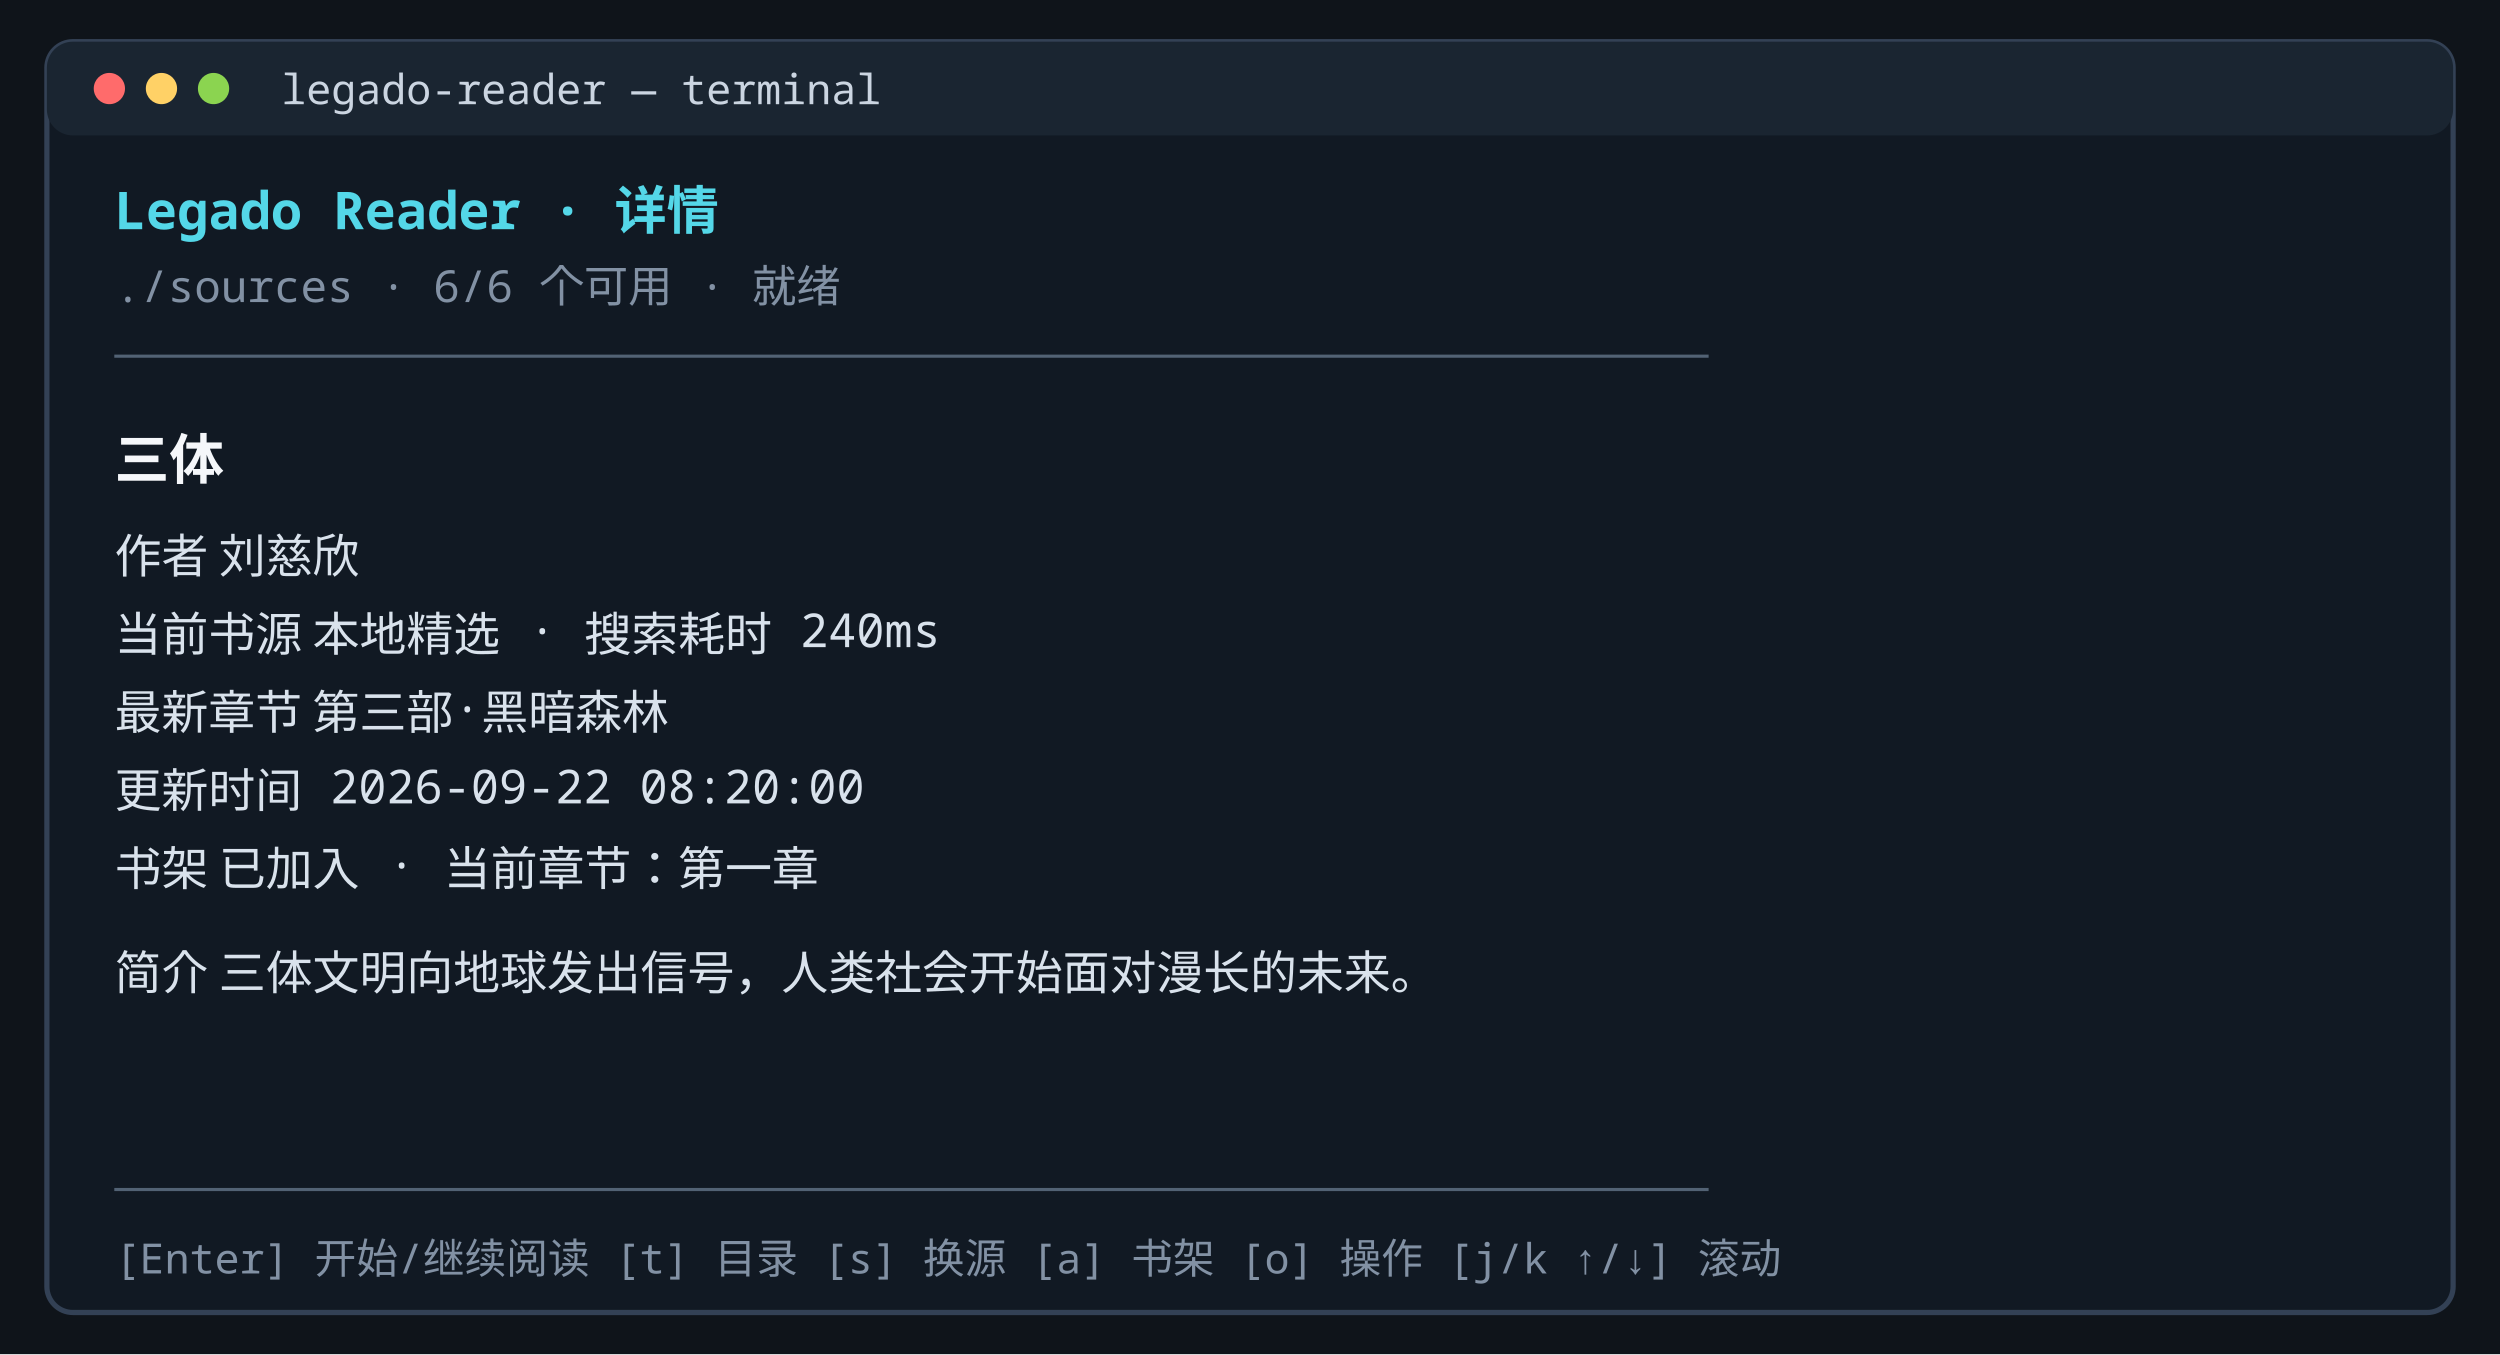
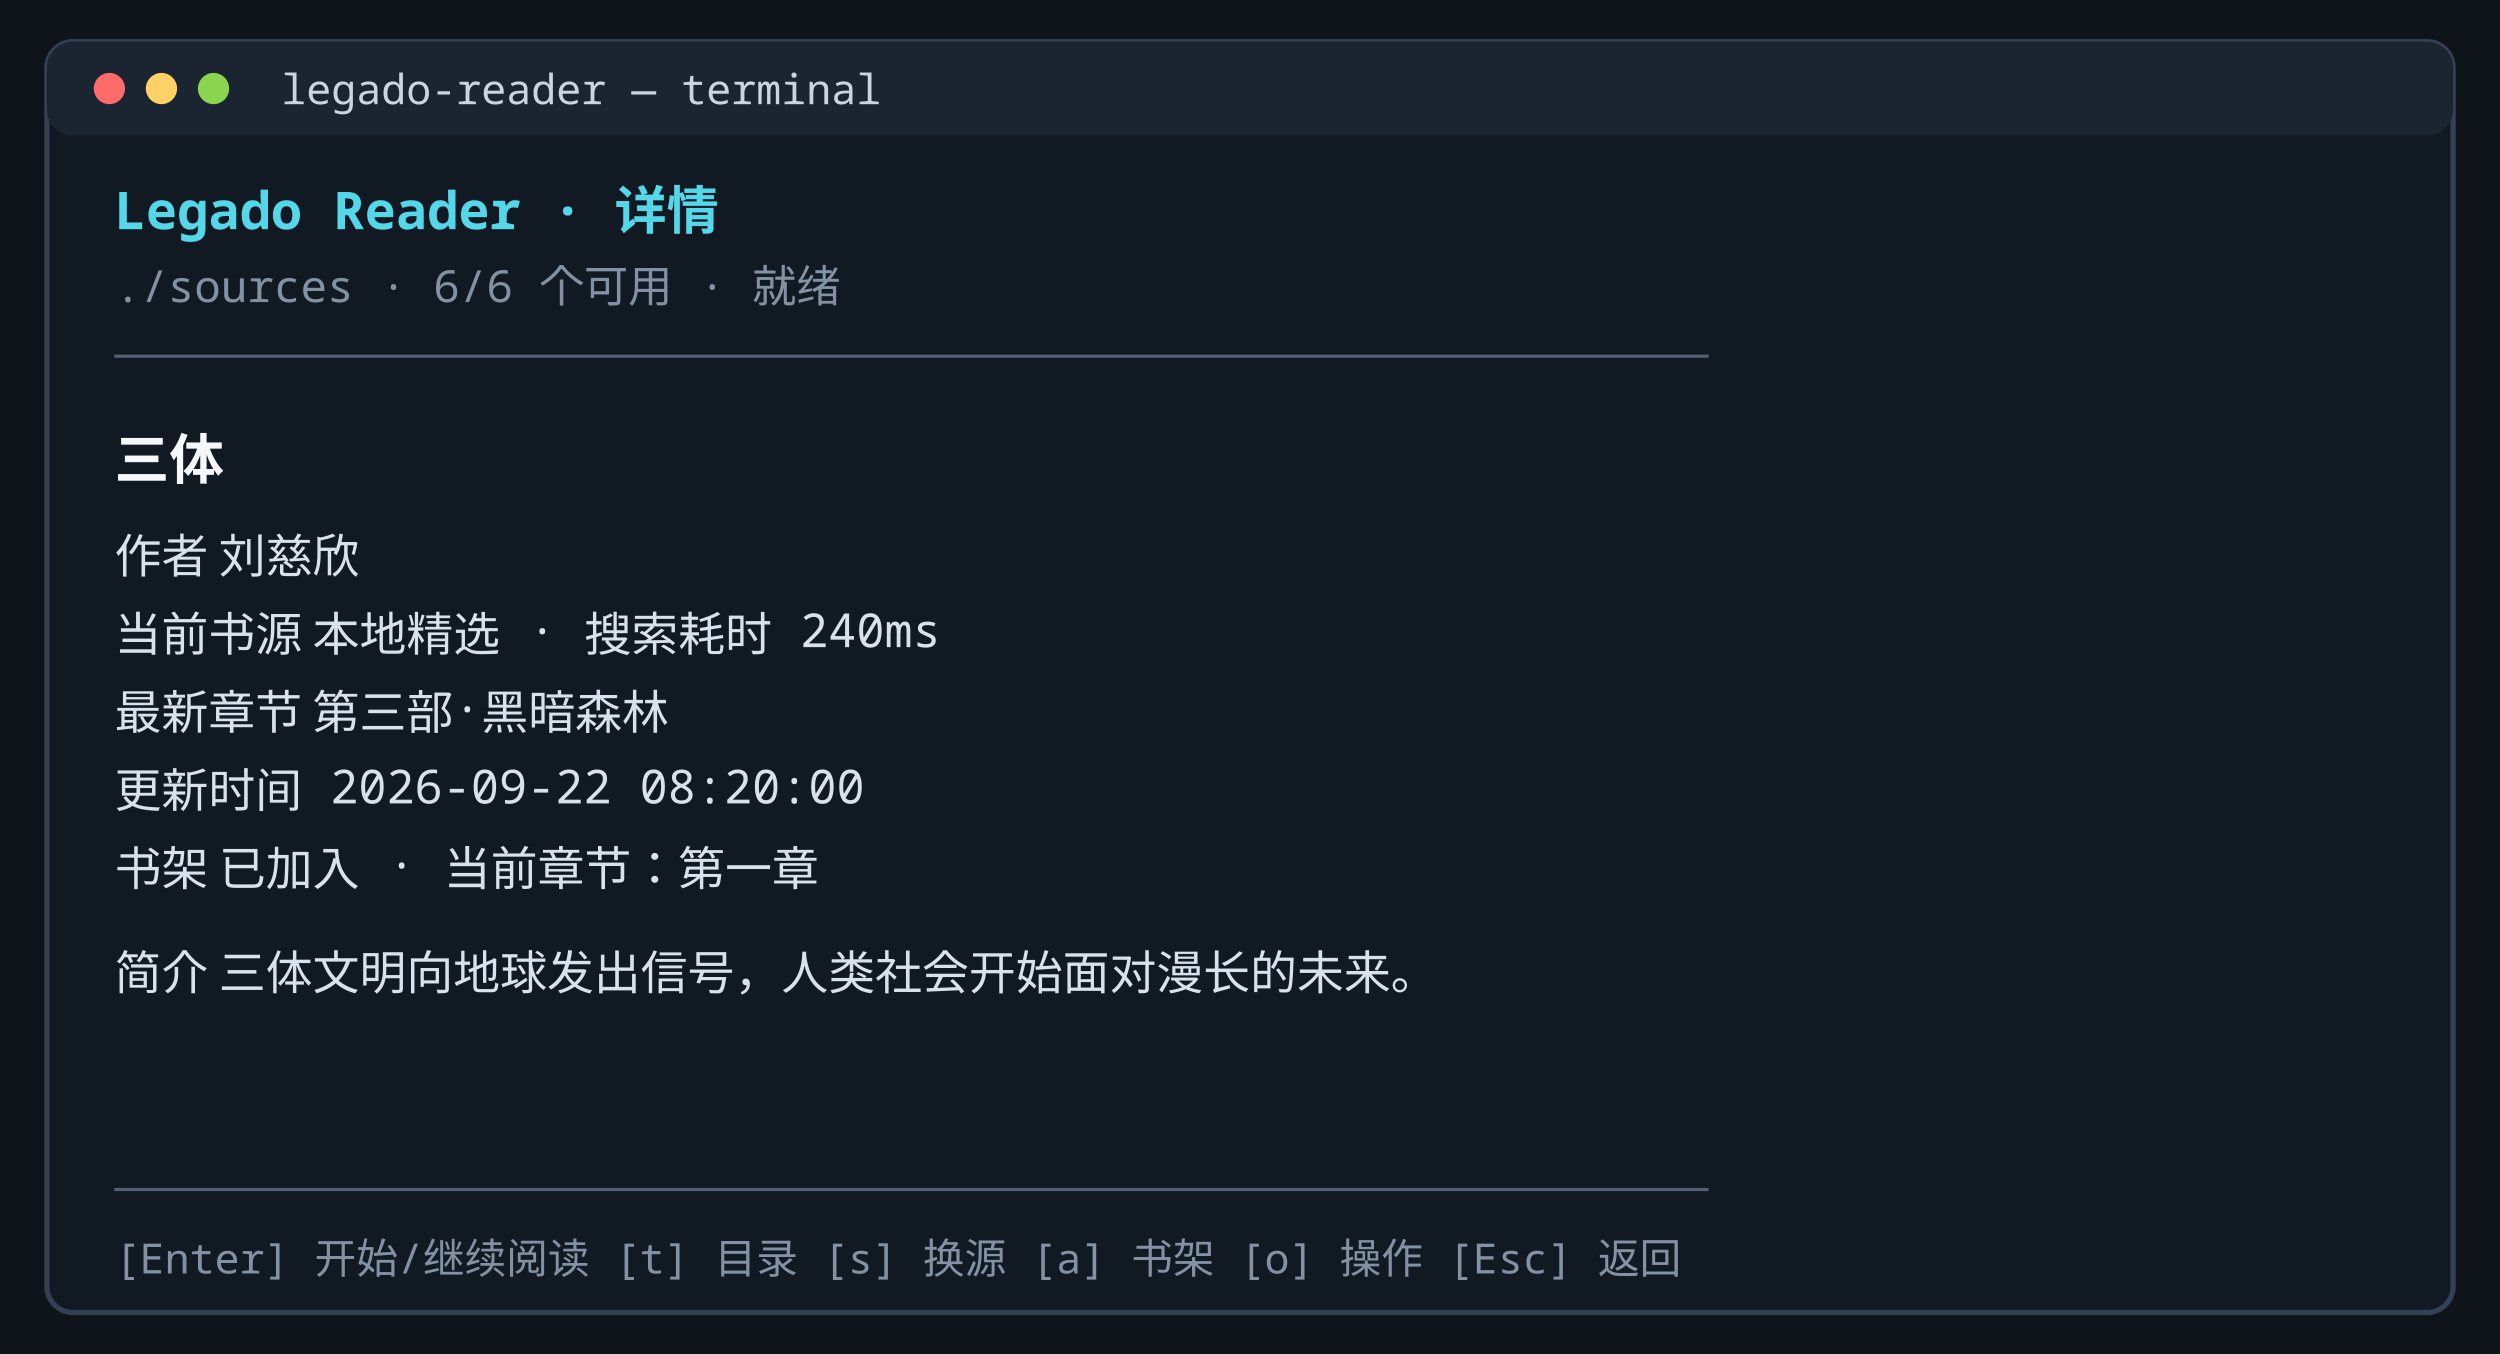
<svg xmlns="http://www.w3.org/2000/svg" width="960" height="520" viewBox="0 0 960 520" role="img" aria-labelledby="title desc">
  <rect width="960" height="520" fill="#0f141a" />
  <rect x="18" y="16" width="924" height="488" rx="10" fill="#111923" stroke="#334155" stroke-width="2" />
  <rect x="18" y="16" width="924" height="36" rx="10" fill="#1a2531" />
  <circle cx="42" cy="34" r="6" fill="#ff6b6b" />
  <circle cx="62" cy="34" r="6" fill="#ffd166" />
  <circle cx="82" cy="34" r="6" fill="#8bd450" />
  <text x="108" y="40" fill="#cbd5e1" font-family="SFMono-Regular,Menlo,Consolas,'Noto Sans Mono',monospace" font-size="16">legado-reader — terminal</text>
  <text x="44" y="88" fill="#54d7e8" font-family="SFMono-Regular,Menlo,Consolas,'Noto Sans Mono',monospace" font-size="20" font-weight="700">Legado Reader  ·  详情</text>
  <text x="44" y="116" fill="#8291a4" font-family="SFMono-Regular,Menlo,Consolas,'Noto Sans Mono',monospace" font-size="17">./sources · 6/6 个可用 · 就绪</text>
  <text x="44" y="143" fill="#526274" font-family="SFMono-Regular,Menlo,Consolas,'Noto Sans Mono',monospace" font-size="17">────────────────────────────────────────────────────────────</text>
  <text x="44" y="184" fill="#f5f7fa" font-family="SFMono-Regular,Menlo,Consolas,'Noto Sans Mono',monospace" font-size="21" font-weight="700">三体</text>
  <text x="44" y="220" fill="#d9e2ec" font-family="SFMono-Regular,Menlo,Consolas,'Noto Sans Mono',monospace" font-size="18">作者       刘慈欣</text>
  <text x="44" y="250" fill="#d9e2ec" font-family="SFMono-Regular,Menlo,Consolas,'Noto Sans Mono',monospace" font-size="18">当前书源   本地精选 · 搜索耗时 240ms</text>
  <text x="44" y="280" fill="#d9e2ec" font-family="SFMono-Regular,Menlo,Consolas,'Noto Sans Mono',monospace" font-size="18">最新章节   第三部·黑暗森林</text>
  <text x="44" y="310" fill="#d9e2ec" font-family="SFMono-Regular,Menlo,Consolas,'Noto Sans Mono',monospace" font-size="18">更新时间   2026-09-22 08:20:00</text>
  <text x="44" y="340" fill="#d9e2ec" font-family="SFMono-Regular,Menlo,Consolas,'Noto Sans Mono',monospace" font-size="18">书架       已加入 · 当前章节：第一章</text>
  <text x="44" y="380" fill="#d9e2ec" font-family="SFMono-Regular,Menlo,Consolas,'Noto Sans Mono',monospace" font-size="18">简介       三体文明向地球发出信号，人类社会开始面对漫长的未来。</text>
  <text x="44" y="463" fill="#526274" font-family="SFMono-Regular,Menlo,Consolas,'Noto Sans Mono',monospace" font-size="17">────────────────────────────────────────────────────────────</text>
-   <text x="44" y="489" fill="#8291a4" font-family="SFMono-Regular,Menlo,Consolas,'Noto Sans Mono',monospace" font-size="16">[Enter] 开始/继续阅读  [t] 目录  [s] 换源  [a] 书架  [o] 操作  [j/k ↑/↓] 滚动</text>
+   <text x="44" y="489" fill="#8291a4" font-family="SFMono-Regular,Menlo,Consolas,'Noto Sans Mono',monospace" font-size="16">[Enter] 开始/继续阅读  [t] 目录  [s] 换源  [a] 书架  [o] 操作  [Esc] 返回</text>
</svg>
